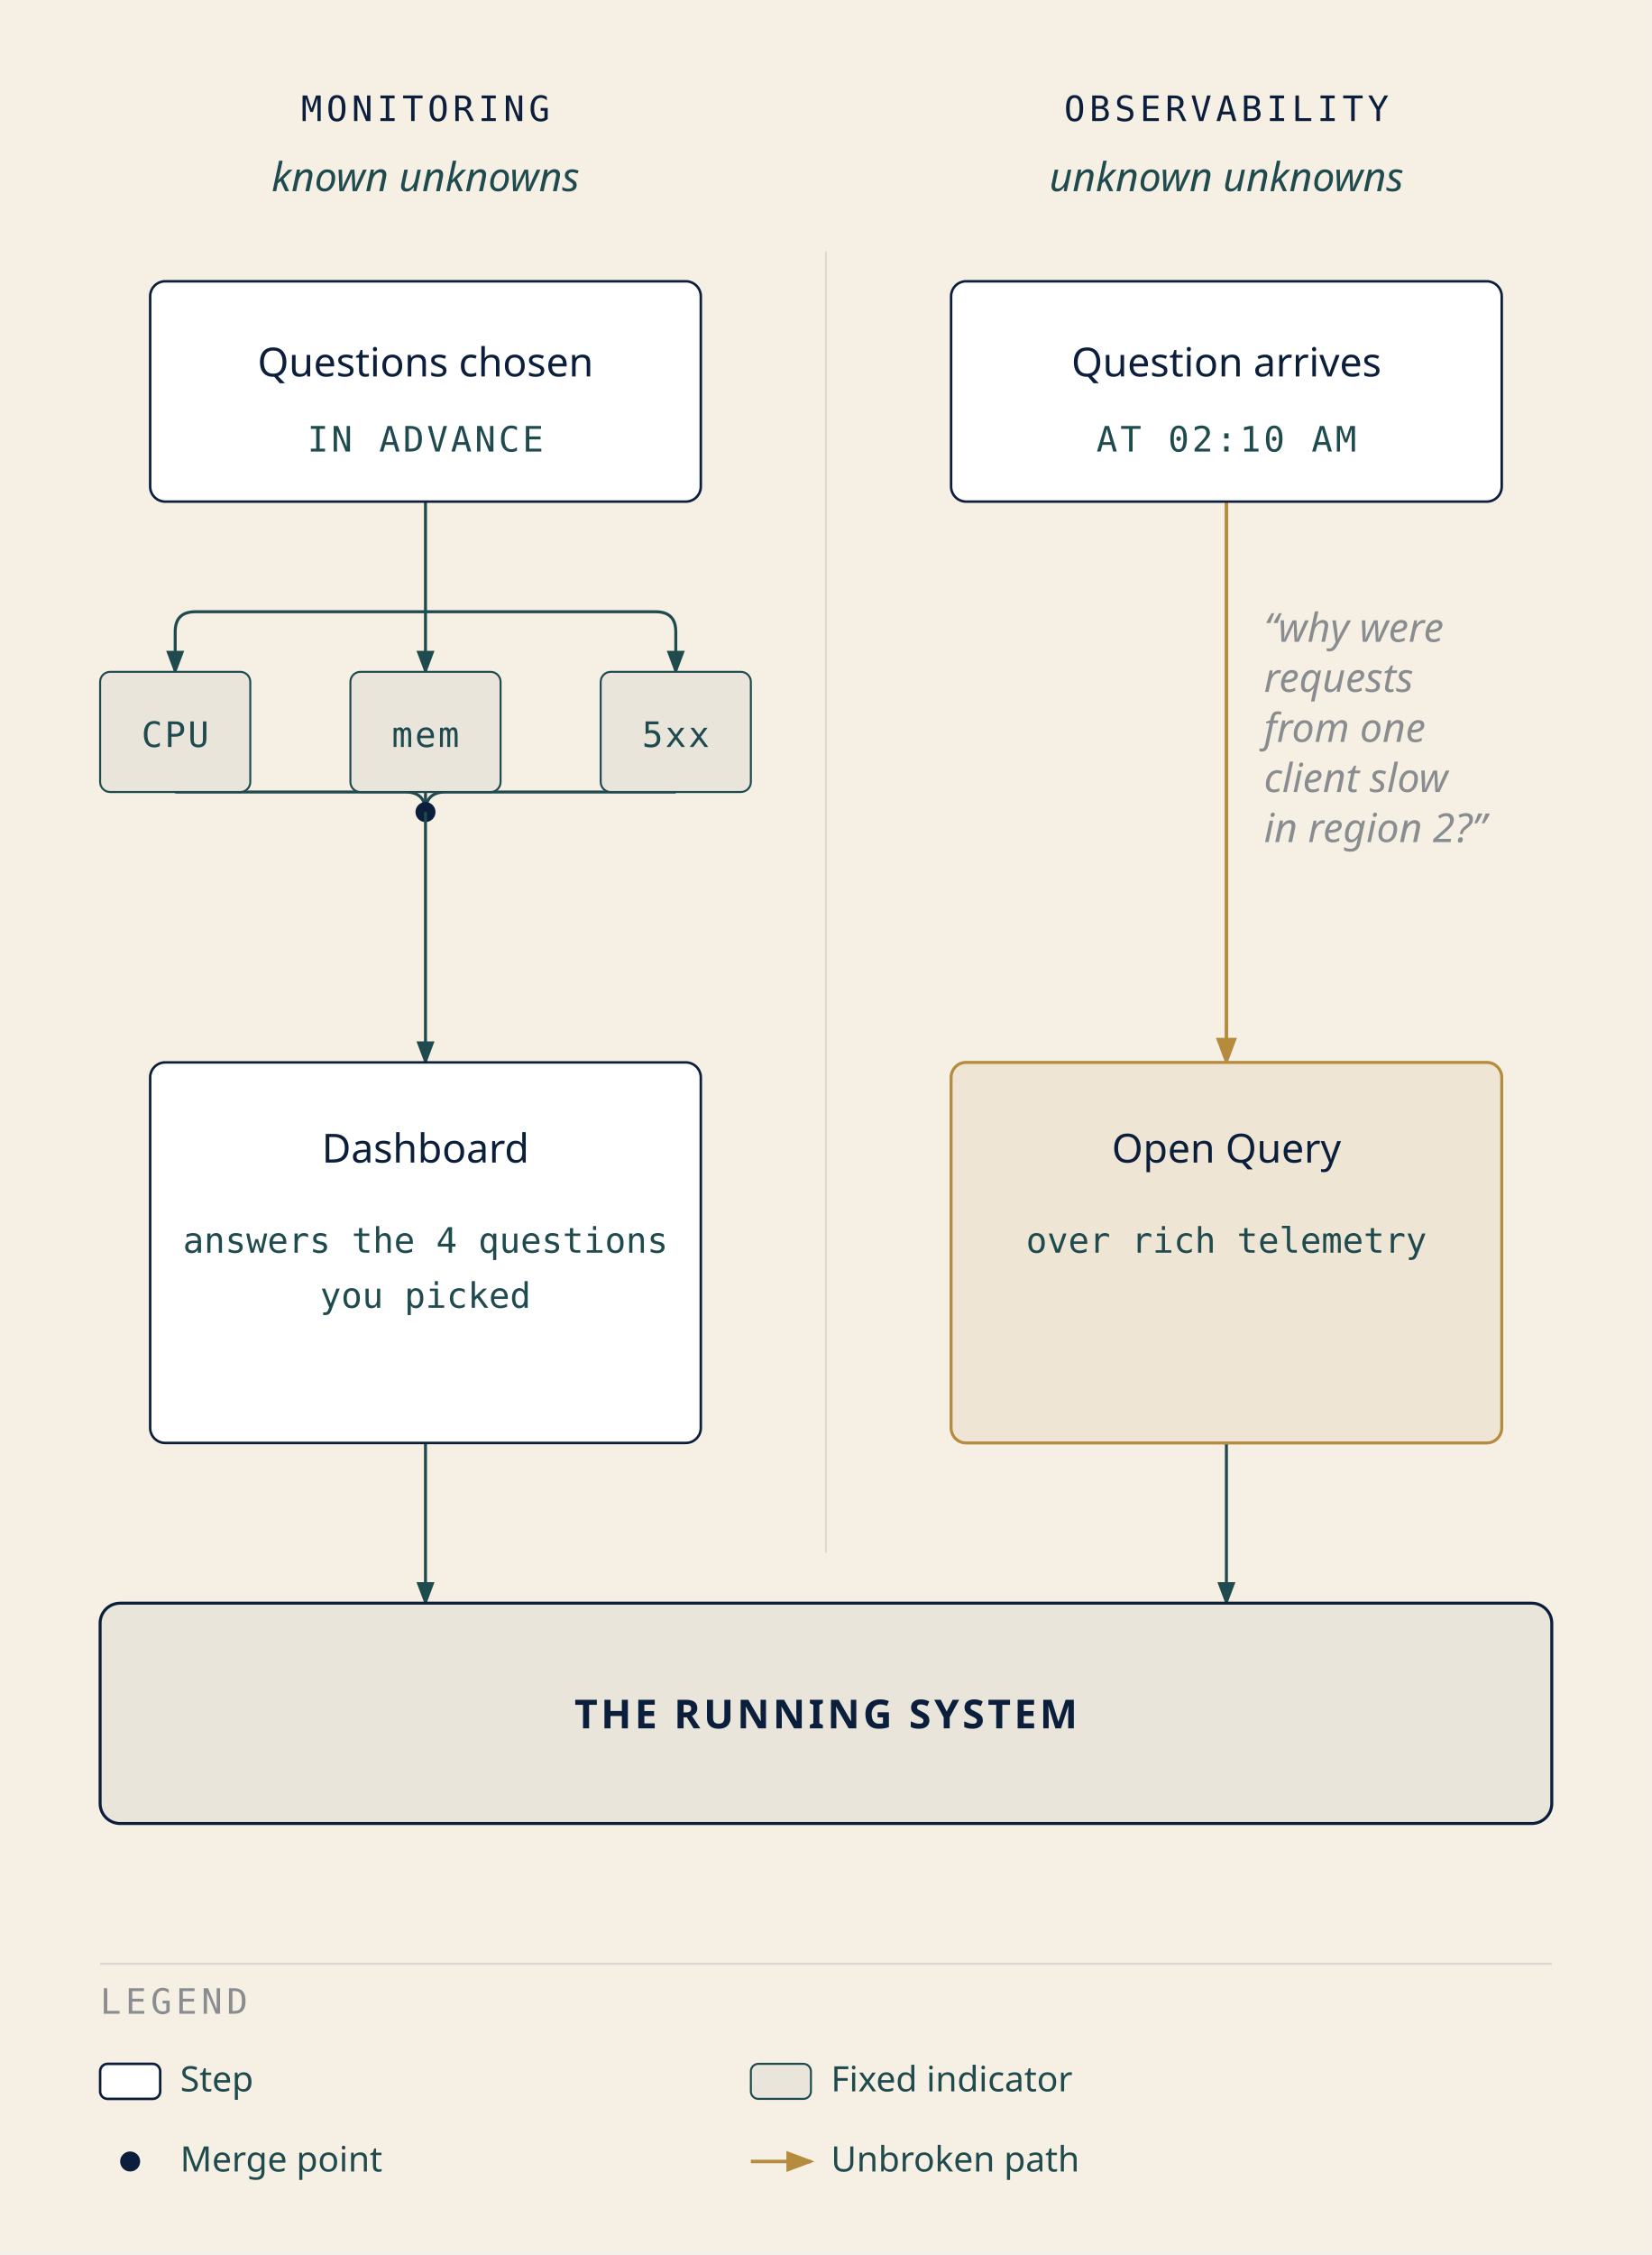
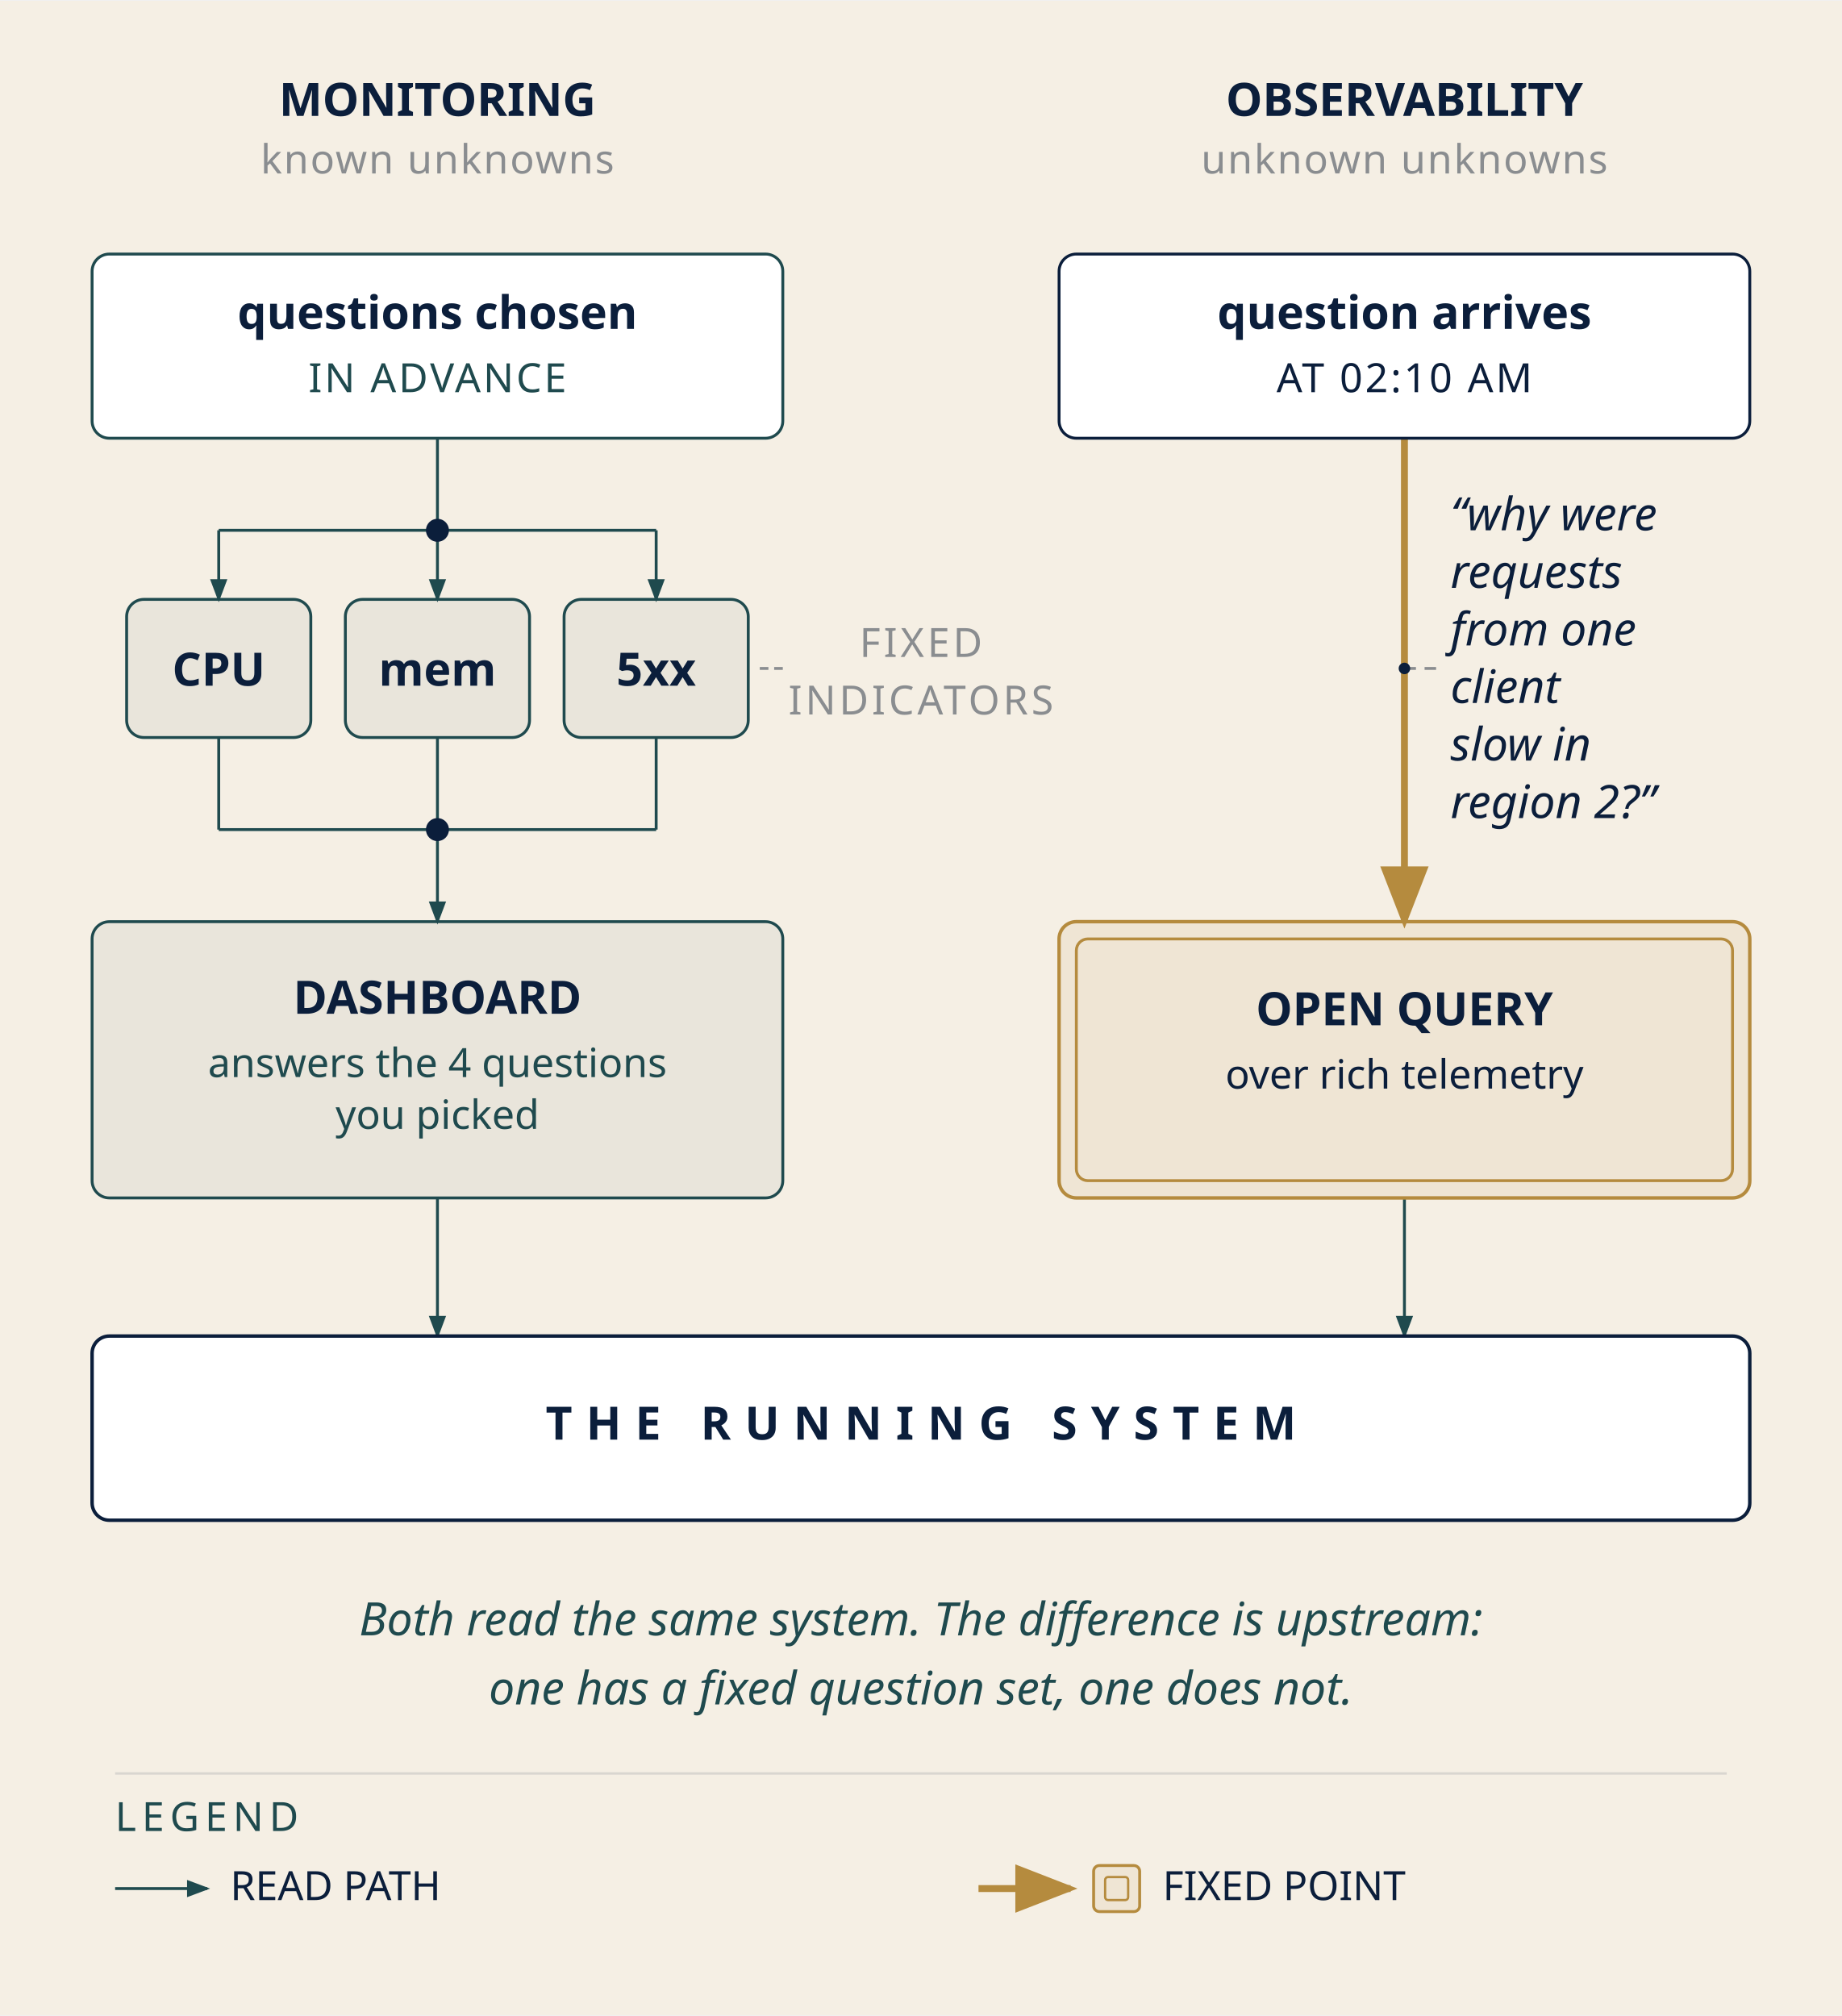
- <svg xmlns="http://www.w3.org/2000/svg" viewBox="0 0 660 900" role="img" aria-labelledby="ch18-fig01-monitoring-vs-observability-title ch18-fig01-monitoring-vs-observability-desc" width="680" height="928">
+ <svg xmlns="http://www.w3.org/2000/svg" viewBox="0 0 640 700" role="img" aria-labelledby="ch18-fig01-title ch18-fig01-desc" width="560" height="613">
  <defs>
    <marker id="arrow" markerWidth="8" markerHeight="6" refX="7" refY="3" orient="auto">
      <polygon points="0 0, 8 3, 0 6" fill="#1F4A4E" />
    </marker>
-     <marker id="arrow-accent" markerWidth="8" markerHeight="6" refX="7" refY="3" orient="auto">
-       <polygon points="0 0, 8 3, 0 6" fill="#B58B3E" />
+     <marker id="arrow-accent" markerWidth="9" markerHeight="7" refX="8" refY="3.5" orient="auto">
+       <polygon points="0 0, 9 3.5, 0 7" fill="#B58B3E" />
+     </marker>
+     <marker id="arrow-link" markerWidth="8" markerHeight="6" refX="7" refY="3" orient="auto">
+       <polygon points="0 0, 8 3, 0 6" fill="#1F4A4E" />
    </marker>
  </defs>
-   <rect width="100%" height="100%" fill="#F5EFE4" />
-   <line x1="330" y1="100" x2="330" y2="620" stroke="rgba(11,30,59,0.10)" stroke-width="0.8" />
-   <path d="M170,200 V244" fill="none" stroke="#1F4A4E" stroke-width="1.2" />
-   <path d="M170,244 H78 Q70,244 70,252 V268" fill="none" stroke="#1F4A4E" stroke-width="1.2" marker-end="url(#arrow)" />
-   <path d="M170,244 V268" fill="none" stroke="#1F4A4E" stroke-width="1.2" marker-end="url(#arrow)" />
-   <path d="M170,244 H262 Q270,244 270,252 V268" fill="none" stroke="#1F4A4E" stroke-width="1.2" marker-end="url(#arrow)" />
-   <path d="M70,316 H162 Q170,316 170,324" fill="none" stroke="#1F4A4E" stroke-width="1.2" />
-   <path d="M170,316 V324" fill="none" stroke="#1F4A4E" stroke-width="1.2" />
-   <path d="M270,316 H178 Q170,316 170,324" fill="none" stroke="#1F4A4E" stroke-width="1.2" />
-   <circle cx="170" cy="324" r="4" fill="#0B1E3B" />
-   <path d="M170,324 V424" fill="none" stroke="#1F4A4E" stroke-width="1.2" marker-end="url(#arrow)" />
-   <path d="M490,200 V424" fill="none" stroke="#B58B3E" stroke-width="1.4" marker-end="url(#arrow-accent)" />
-   <path d="M170,576 V640" fill="none" stroke="#1F4A4E" stroke-width="1.2" marker-end="url(#arrow)" />
-   <path d="M490,576 V640" fill="none" stroke="#1F4A4E" stroke-width="1.2" marker-end="url(#arrow)" />
-   <text x="170" y="48" fill="#0B1E3B" font-size="14" font-weight="500" font-family="'Fira Mono', monospace" text-anchor="middle" letter-spacing="0.12em">MONITORING</text>
-   <text x="170" y="76" fill="#1F4A4E" font-size="16" font-style="italic" font-family="'Fira Sans', sans-serif" text-anchor="middle">known unknowns</text>
-   <text x="490" y="48" fill="#0B1E3B" font-size="14" font-weight="500" font-family="'Fira Mono', monospace" text-anchor="middle" letter-spacing="0.12em">OBSERVABILITY</text>
-   <text x="490" y="76" fill="#1F4A4E" font-size="16" font-style="italic" font-family="'Fira Sans', sans-serif" text-anchor="middle">unknown unknowns</text>
-   <rect x="60" y="112" width="220" height="88" rx="6" fill="#ffffff" stroke="#0B1E3B" stroke-width="1" />
-   <text x="170" y="150" fill="#0B1E3B" font-size="16" font-weight="500" font-family="'Fira Sans', sans-serif" text-anchor="middle">Questions chosen</text>
-   <text x="170" y="180" fill="#1F4A4E" font-size="14" font-weight="500" font-family="'Fira Mono', monospace" text-anchor="middle" letter-spacing="0.08em">IN ADVANCE</text>
-   <rect x="380" y="112" width="220" height="88" rx="6" fill="#ffffff" stroke="#0B1E3B" stroke-width="1" />
-   <text x="490" y="150" fill="#0B1E3B" font-size="16" font-weight="500" font-family="'Fira Sans', sans-serif" text-anchor="middle">Question arrives</text>
-   <text x="490" y="180" fill="#1F4A4E" font-size="14" font-weight="500" font-family="'Fira Mono', monospace" text-anchor="middle" letter-spacing="0.08em">AT 02:10 AM</text>
-   <rect x="40" y="268" width="60" height="48" rx="4" fill="#F5EFE4" />
-   <rect x="40" y="268" width="60" height="48" rx="4" fill="rgba(11,30,59,0.05)" stroke="#1F4A4E" stroke-width="0.8" />
-   <text x="70" y="298" fill="#1F4A4E" font-size="14" font-weight="500" font-family="'Fira Mono', monospace" text-anchor="middle" letter-spacing="0.06em">CPU</text>
-   <rect x="140" y="268" width="60" height="48" rx="4" fill="#F5EFE4" />
-   <rect x="140" y="268" width="60" height="48" rx="4" fill="rgba(11,30,59,0.05)" stroke="#1F4A4E" stroke-width="0.8" />
-   <text x="170" y="298" fill="#1F4A4E" font-size="14" font-weight="500" font-family="'Fira Mono', monospace" text-anchor="middle" letter-spacing="0.06em">mem</text>
-   <rect x="240" y="268" width="60" height="48" rx="4" fill="#F5EFE4" />
-   <rect x="240" y="268" width="60" height="48" rx="4" fill="rgba(11,30,59,0.05)" stroke="#1F4A4E" stroke-width="0.8" />
-   <text x="270" y="298" fill="#1F4A4E" font-size="14" font-weight="500" font-family="'Fira Mono', monospace" text-anchor="middle" letter-spacing="0.06em">5xx</text>
-   <text x="505" y="256" fill="#8A8D90" font-size="16" font-style="italic" font-family="'Fira Sans', sans-serif" text-anchor="start">“why were</text>
-   <text x="505" y="276" fill="#8A8D90" font-size="16" font-style="italic" font-family="'Fira Sans', sans-serif" text-anchor="start">requests</text>
-   <text x="505" y="296" fill="#8A8D90" font-size="16" font-style="italic" font-family="'Fira Sans', sans-serif" text-anchor="start">from one</text>
-   <text x="505" y="316" fill="#8A8D90" font-size="16" font-style="italic" font-family="'Fira Sans', sans-serif" text-anchor="start">client slow</text>
-   <text x="505" y="336" fill="#8A8D90" font-size="16" font-style="italic" font-family="'Fira Sans', sans-serif" text-anchor="start">in region 2?”</text>
-   <rect x="60" y="424" width="220" height="152" rx="6" fill="#ffffff" stroke="#0B1E3B" stroke-width="1" />
-   <text x="170" y="464" fill="#0B1E3B" font-size="16" font-weight="500" font-family="'Fira Sans', sans-serif" text-anchor="middle">Dashboard</text>
-   <text x="170" y="500" fill="#1F4A4E" font-size="14" font-family="'Fira Mono', monospace" text-anchor="middle">answers the 4 questions</text>
-   <text x="170" y="522" fill="#1F4A4E" font-size="14" font-family="'Fira Mono', monospace" text-anchor="middle">you picked</text>
-   <rect x="380" y="424" width="220" height="152" rx="6" fill="#F5EFE4" />
-   <rect x="380" y="424" width="220" height="152" rx="6" fill="#B58B3E" fill-opacity="0.10" stroke="#B58B3E" stroke-width="1.2" />
-   <text x="490" y="464" fill="#0B1E3B" font-size="16" font-weight="500" font-family="'Fira Sans', sans-serif" text-anchor="middle">Open Query</text>
-   <text x="490" y="500" fill="#1F4A4E" font-size="14" font-family="'Fira Mono', monospace" text-anchor="middle">over rich telemetry</text>
-   <rect x="40" y="640" width="580" height="88" rx="8" fill="#F5EFE4" />
-   <rect x="40" y="640" width="580" height="88" rx="8" fill="rgba(11,30,59,0.05)" stroke="#0B1E3B" stroke-width="1.2" />
-   <text x="330" y="690" fill="#0B1E3B" font-size="16" font-weight="600" font-family="'Fira Sans', sans-serif" text-anchor="middle" letter-spacing="0.08em">THE RUNNING SYSTEM</text>
-   <line x1="40" y1="784" x2="620" y2="784" stroke="rgba(11,30,59,0.12)" stroke-width="0.8" />
-   <text x="40" y="804" fill="#8A8D90" font-size="14" font-weight="500" font-family="'Fira Mono', monospace" letter-spacing="0.12em">LEGEND</text>
-   <rect x="40" y="824" width="24" height="14" rx="3" fill="#ffffff" stroke="#0B1E3B" stroke-width="1" />
-   <text x="72" y="835" fill="#1F4A4E" font-size="14" font-family="'Fira Sans', sans-serif">Step</text>
-   <rect x="300" y="824" width="24" height="14" rx="3" fill="rgba(11,30,59,0.05)" stroke="#1F4A4E" stroke-width="0.8" />
-   <text x="332" y="835" fill="#1F4A4E" font-size="14" font-family="'Fira Sans', sans-serif">Fixed indicator</text>
-   <circle cx="52" cy="863" r="4" fill="#0B1E3B" />
-   <text x="72" y="867" fill="#1F4A4E" font-size="14" font-family="'Fira Sans', sans-serif">Merge point</text>
-   <line x1="300" y1="863" x2="324" y2="863" stroke="#B58B3E" stroke-width="1.4" marker-end="url(#arrow-accent)" />
-   <text x="332" y="867" fill="#1F4A4E" font-size="14" font-family="'Fira Sans', sans-serif">Unbroken path</text>
+   <rect width="640" height="700" fill="#F5EFE4" />
+   <text x="152" y="40" text-anchor="middle" fill="#0B1E3B" font-family="'Fira Sans'" font-size="16" font-weight="600">MONITORING</text>
+   <text x="152" y="60" text-anchor="middle" fill="#8A8D90" font-family="'Fira Mono'" font-size="14" letter-spacing="0.04em">known unknowns</text>
+   <text x="488" y="40" text-anchor="middle" fill="#0B1E3B" font-family="'Fira Sans'" font-size="16" font-weight="600">OBSERVABILITY</text>
+   <text x="488" y="60" text-anchor="middle" fill="#8A8D90" font-family="'Fira Mono'" font-size="14" letter-spacing="0.04em">unknown unknowns</text>
+   <line x1="152" y1="152" x2="152" y2="184" stroke="#1F4A4E" stroke-width="1" />
+   <line x1="76" y1="184" x2="228" y2="184" stroke="#1F4A4E" stroke-width="1" />
+   <line x1="76" y1="184" x2="76" y2="208" stroke="#1F4A4E" stroke-width="1" marker-end="url(#arrow)" />
+   <line x1="152" y1="184" x2="152" y2="208" stroke="#1F4A4E" stroke-width="1" marker-end="url(#arrow)" />
+   <line x1="228" y1="184" x2="228" y2="208" stroke="#1F4A4E" stroke-width="1" marker-end="url(#arrow)" />
+   <line x1="76" y1="256" x2="76" y2="288" stroke="#1F4A4E" stroke-width="1" />
+   <line x1="152" y1="256" x2="152" y2="288" stroke="#1F4A4E" stroke-width="1" />
+   <line x1="228" y1="256" x2="228" y2="288" stroke="#1F4A4E" stroke-width="1" />
+   <line x1="76" y1="288" x2="228" y2="288" stroke="#1F4A4E" stroke-width="1" />
+   <line x1="152" y1="288" x2="152" y2="320" stroke="#1F4A4E" stroke-width="1" marker-end="url(#arrow)" />
+   <line x1="264" y1="232" x2="272" y2="232" stroke="#8A8D90" stroke-width="1" stroke-dasharray="3,2" />
+   <text x="320" y="228" text-anchor="middle" fill="#8A8D90" font-family="'Fira Mono'" font-size="14" letter-spacing="0.08em">FIXED</text>
+   <text x="320" y="248" text-anchor="middle" fill="#8A8D90" font-family="'Fira Mono'" font-size="14" letter-spacing="0.08em">INDICATORS</text>
+   <line x1="488" y1="152" x2="488" y2="320" stroke="#B58B3E" stroke-width="2.4" marker-end="url(#arrow-accent)" />
+   <line x1="488" y1="232" x2="500" y2="232" stroke="#8A8D90" stroke-width="1" stroke-dasharray="4,3" />
+   <circle cx="488" cy="232" r="2" fill="#0B1E3B" />
+   <text x="504" y="184" fill="#0B1E3B" font-style="italic" font-family="'Fira Sans'" font-size="16">“why were</text>
+   <text x="504" y="204" fill="#0B1E3B" font-style="italic" font-family="'Fira Sans'" font-size="16">requests</text>
+   <text x="504" y="224" fill="#0B1E3B" font-style="italic" font-family="'Fira Sans'" font-size="16">from one</text>
+   <text x="504" y="244" fill="#0B1E3B" font-style="italic" font-family="'Fira Sans'" font-size="16">client</text>
+   <text x="504" y="264" fill="#0B1E3B" font-style="italic" font-family="'Fira Sans'" font-size="16">slow in</text>
+   <text x="504" y="284" fill="#0B1E3B" font-style="italic" font-family="'Fira Sans'" font-size="16">region 2?”</text>
+   <line x1="152" y1="416" x2="152" y2="464" stroke="#1F4A4E" stroke-width="1" marker-end="url(#arrow)" />
+   <line x1="488" y1="416" x2="488" y2="464" stroke="#1F4A4E" stroke-width="1" marker-end="url(#arrow)" />
+   <circle cx="152" cy="184" r="4" fill="#0B1E3B" />
+   <circle cx="152" cy="288" r="4" fill="#0B1E3B" />
+   <rect x="32" y="88" width="240" height="64" rx="6" fill="#ffffff" stroke="#1F4A4E" stroke-width="1" />
+   <text x="152" y="114" text-anchor="middle" fill="#0B1E3B" font-family="'Fira Sans'" font-size="16" font-weight="600">questions chosen</text>
+   <text x="152" y="136" text-anchor="middle" fill="#1F4A4E" font-family="'Fira Mono'" font-size="14" letter-spacing="0.06em">IN ADVANCE</text>
+   <rect x="368" y="88" width="240" height="64" rx="6" fill="#ffffff" stroke="#0B1E3B" stroke-width="1" />
+   <text x="488" y="114" text-anchor="middle" fill="#0B1E3B" font-family="'Fira Sans'" font-size="16" font-weight="600">question arrives</text>
+   <text x="488" y="136" text-anchor="middle" fill="#0B1E3B" font-family="'Fira Mono'" font-size="14" letter-spacing="0.06em">AT 02:10 AM</text>
+   <rect x="44" y="208" width="64" height="48" rx="6" fill="rgba(11,30,59,0.05)" stroke="#1F4A4E" stroke-width="1" />
+   <text x="76" y="238" text-anchor="middle" fill="#0B1E3B" font-family="'Fira Sans'" font-size="16" font-weight="600">CPU</text>
+   <rect x="120" y="208" width="64" height="48" rx="6" fill="rgba(11,30,59,0.05)" stroke="#1F4A4E" stroke-width="1" />
+   <text x="152" y="238" text-anchor="middle" fill="#0B1E3B" font-family="'Fira Sans'" font-size="16" font-weight="600">mem</text>
+   <rect x="196" y="208" width="64" height="48" rx="6" fill="rgba(11,30,59,0.05)" stroke="#1F4A4E" stroke-width="1" />
+   <text x="228" y="238" text-anchor="middle" fill="#0B1E3B" font-family="'Fira Sans'" font-size="16" font-weight="600">5xx</text>
+   <rect x="32" y="320" width="240" height="96" rx="6" fill="rgba(11,30,59,0.05)" stroke="#1F4A4E" stroke-width="1" />
+   <text x="152" y="352" text-anchor="middle" fill="#0B1E3B" font-family="'Fira Sans'" font-size="16" font-weight="600">DASHBOARD</text>
+   <text x="152" y="374" text-anchor="middle" fill="#1F4A4E" font-family="'Fira Sans'" font-size="14">answers the 4 questions</text>
+   <text x="152" y="392" text-anchor="middle" fill="#1F4A4E" font-family="'Fira Sans'" font-size="14">you picked</text>
+   <rect x="368" y="320" width="240" height="96" rx="6" fill="rgba(181,139,62,0.10)" stroke="#B58B3E" stroke-width="1.2" />
+   <rect x="374" y="326" width="228" height="84" rx="4" fill="none" stroke="#B58B3E" stroke-width="1" />
+   <text x="488" y="356" text-anchor="middle" fill="#0B1E3B" font-family="'Fira Sans'" font-size="16" font-weight="600">OPEN QUERY</text>
+   <text x="488" y="378" text-anchor="middle" fill="#0B1E3B" font-family="'Fira Sans'" font-size="14">over rich telemetry</text>
+   <rect x="32" y="464" width="576" height="64" rx="6" fill="#ffffff" stroke="#0B1E3B" stroke-width="1.2" />
+   <text x="320" y="500" text-anchor="middle" fill="#0B1E3B" font-family="'Fira Sans'" font-size="16" font-weight="600" letter-spacing="0.3em">THE RUNNING SYSTEM</text>
+   <text x="320" y="568" text-anchor="middle" fill="#1F4A4E" font-style="italic" font-family="'Fira Sans'" font-size="16">Both read the same system. The difference is upstream:</text>
+   <text x="320" y="592" text-anchor="middle" fill="#1F4A4E" font-style="italic" font-family="'Fira Sans'" font-size="16">one has a fixed question set, one does not.</text>
+   <line x1="40" y1="616" x2="600" y2="616" stroke="rgba(11,30,59,0.12)" stroke-width="0.8" />
+   <text x="40" y="636" fill="#1F4A4E" font-family="'Fira Mono'" font-size="14" letter-spacing="0.14em">LEGEND</text>
+   <line x1="40" y1="656" x2="72" y2="656" stroke="#1F4A4E" stroke-width="1" marker-end="url(#arrow)" />
+   <text x="80" y="660" fill="#0B1E3B" font-family="'Fira Mono'" font-size="14">READ PATH</text>
+   <line x1="340" y1="656" x2="372" y2="656" stroke="#B58B3E" stroke-width="2.4" marker-end="url(#arrow-accent)" />
+   <rect x="380" y="648" width="16" height="16" rx="2" fill="rgba(181,139,62,0.10)" stroke="#B58B3E" stroke-width="1" />
+   <rect x="384" y="652" width="8" height="8" rx="1" fill="none" stroke="#B58B3E" stroke-width="0.8" />
+   <text x="404" y="660" fill="#0B1E3B" font-family="'Fira Mono'" font-size="14">FIXED POINT</text>
</svg>
